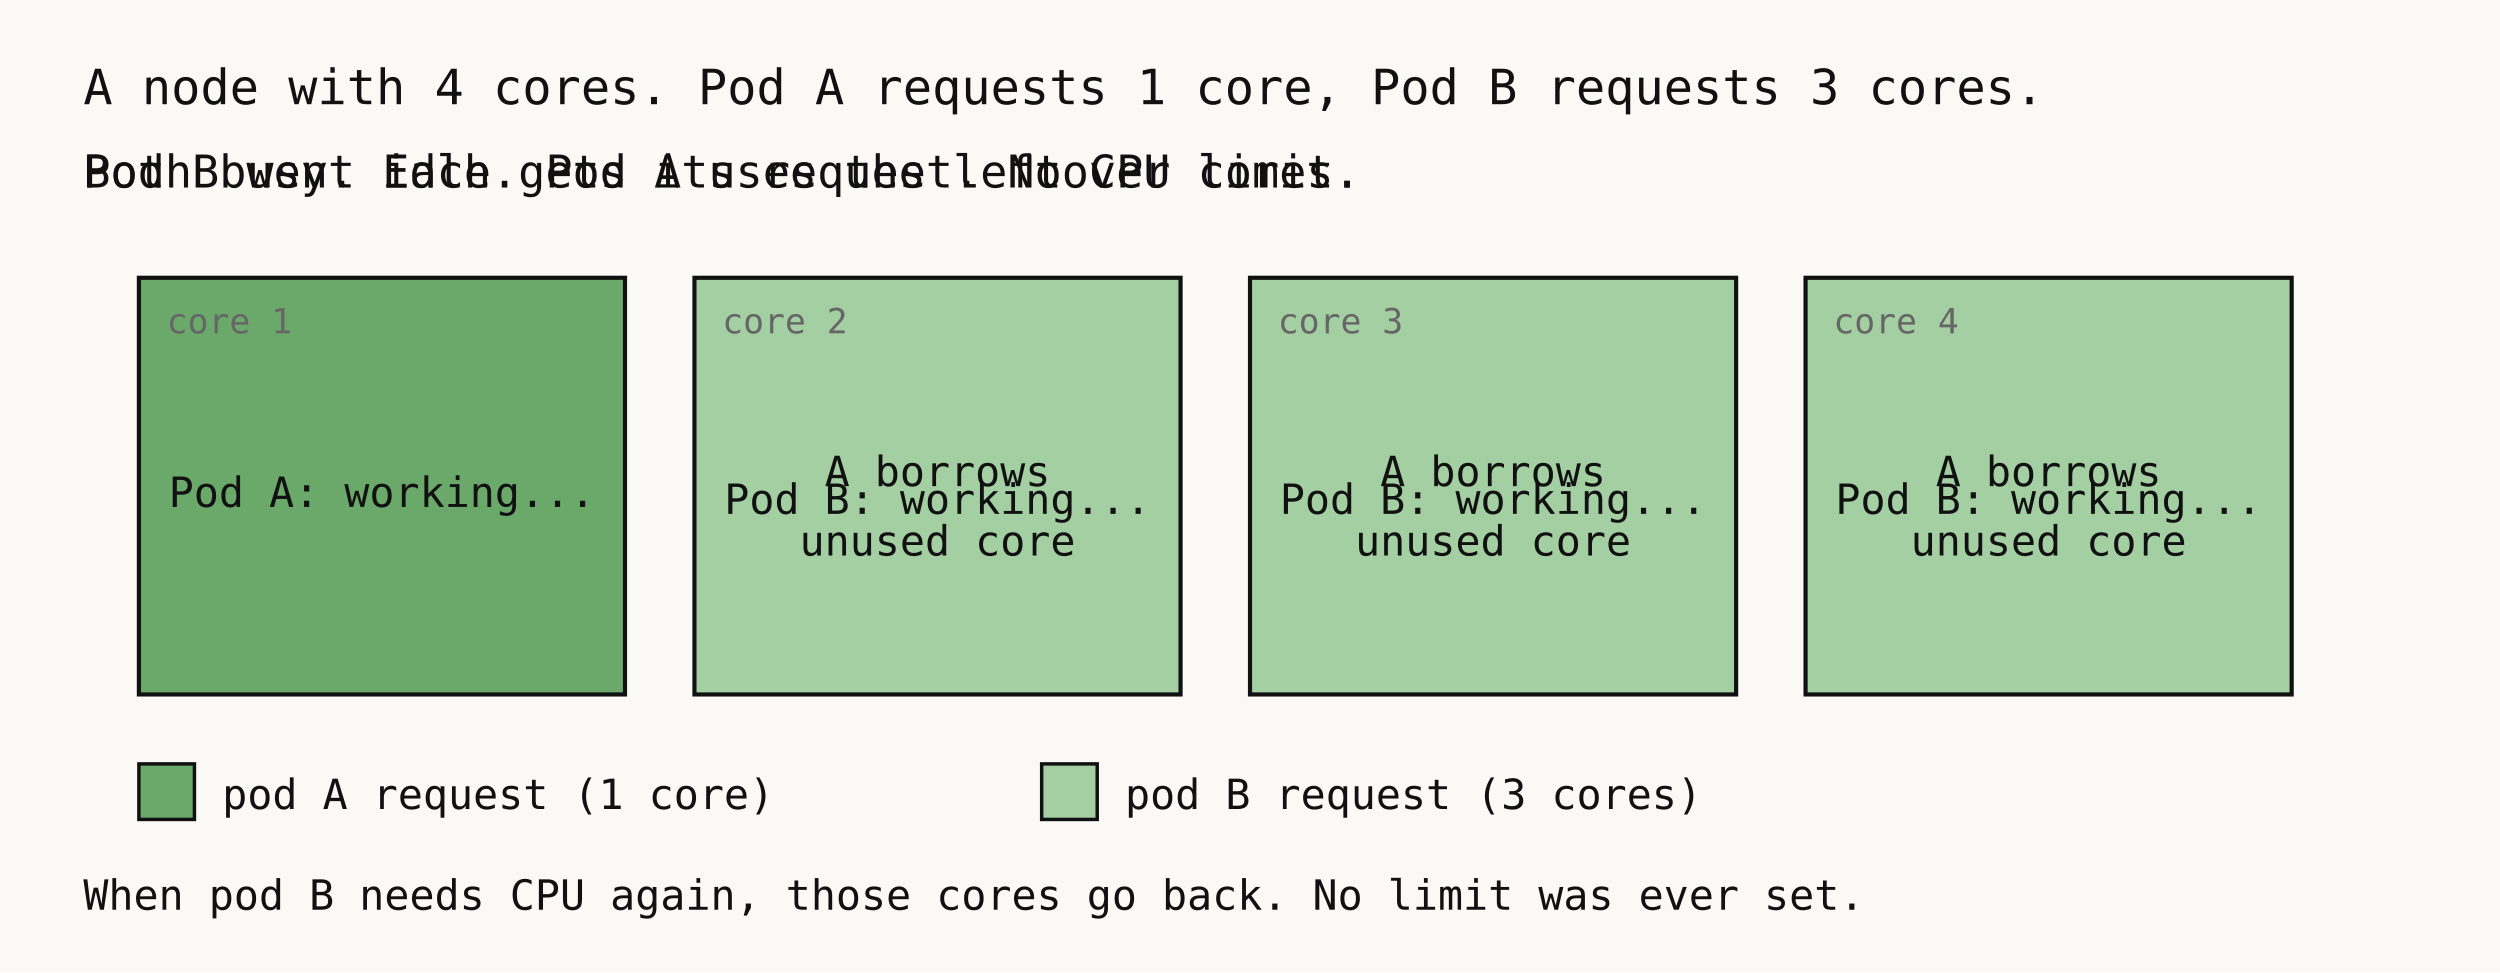
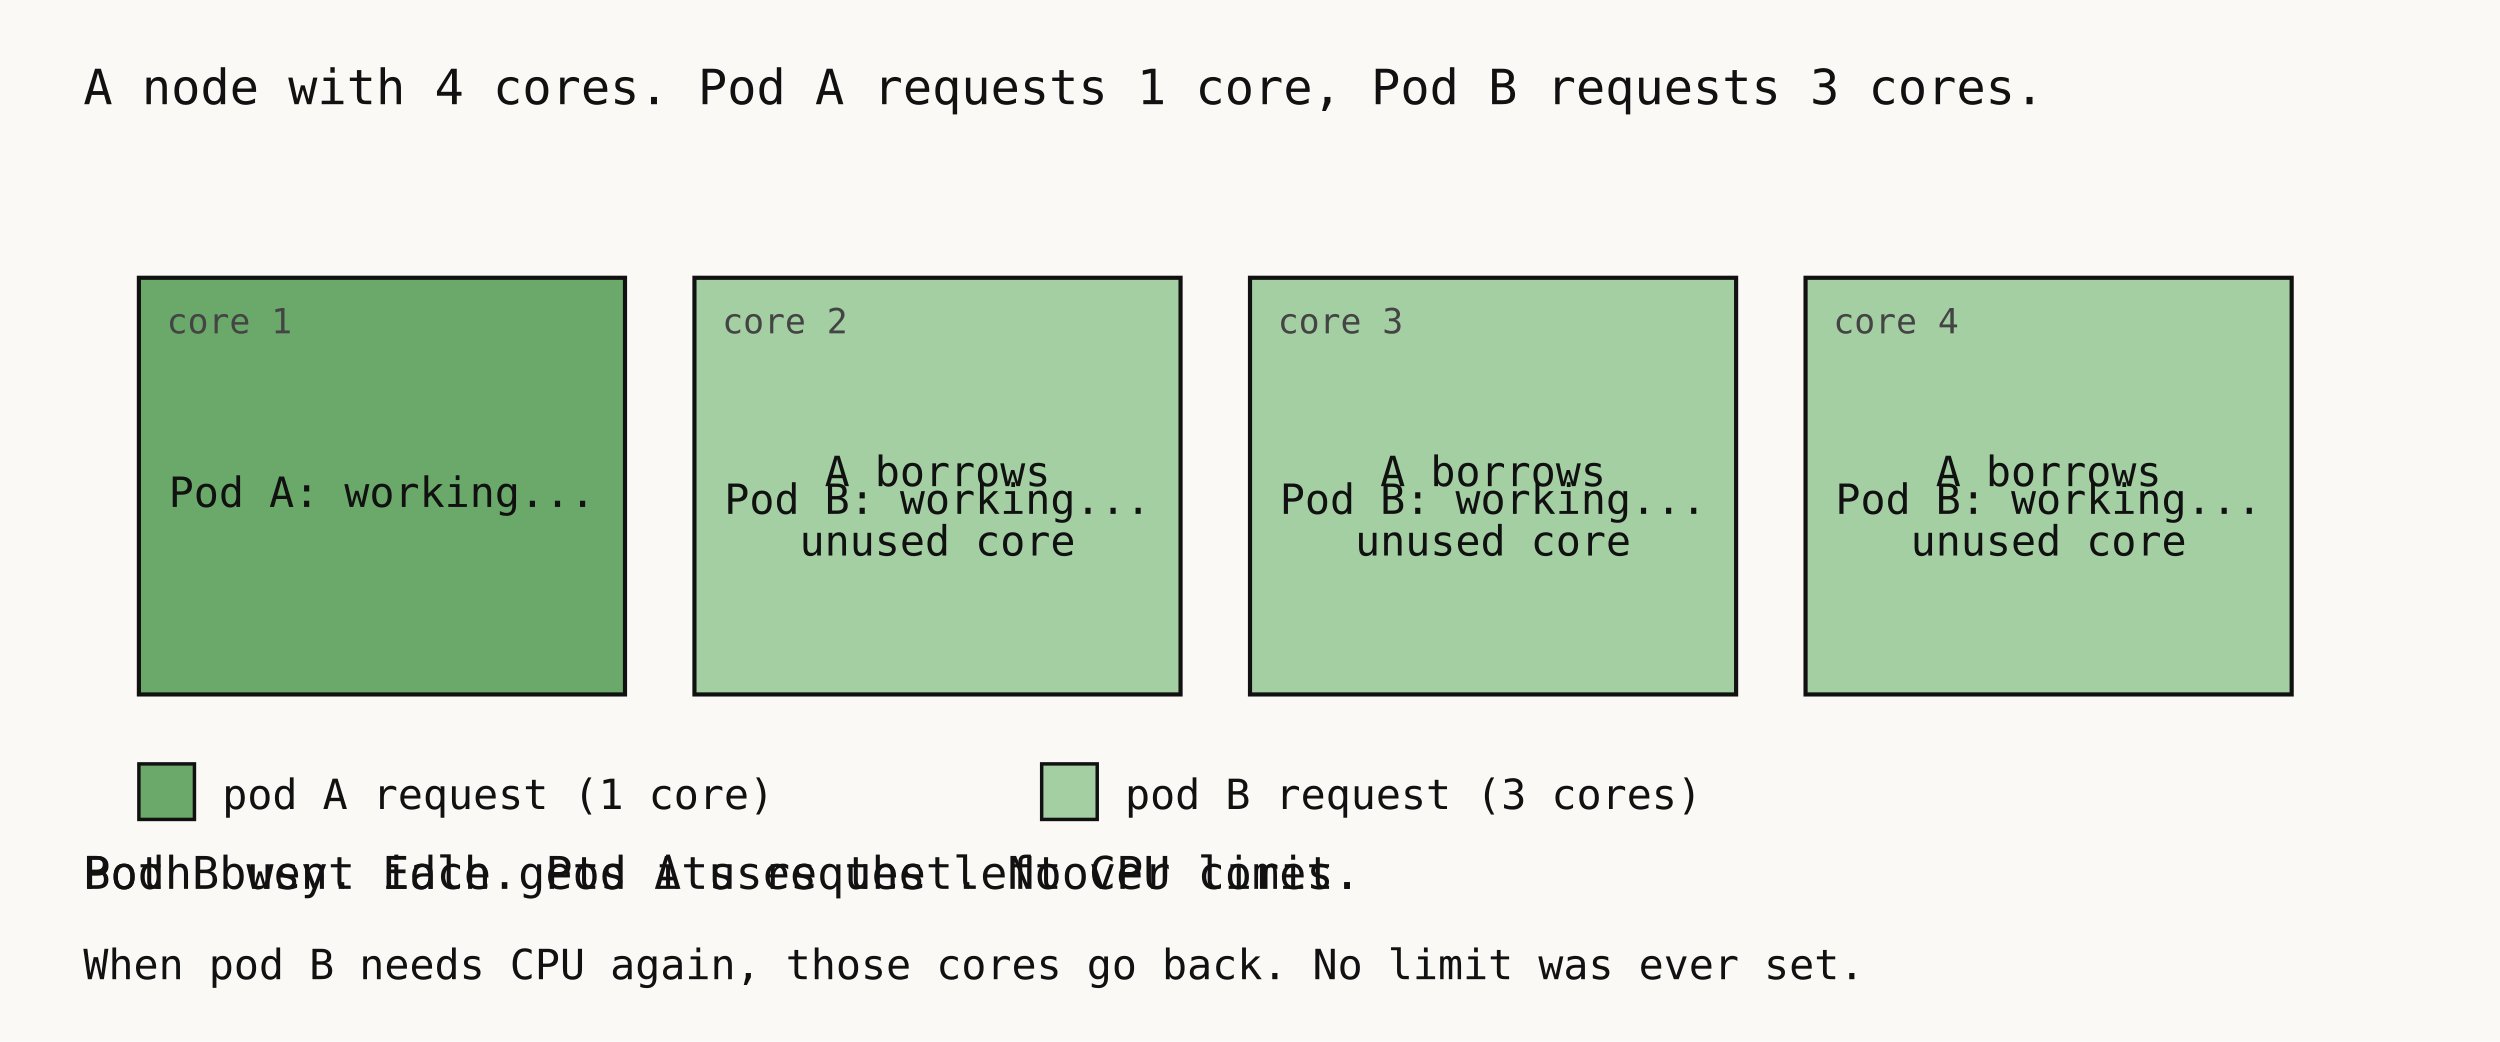
- <svg xmlns="http://www.w3.org/2000/svg" width="720" height="280" viewBox="0 0 720 280">
+ <svg xmlns="http://www.w3.org/2000/svg" width="720" height="300" viewBox="0 0 720 300">
  <style>
    text { font-family: ui-monospace, SFMono-Regular, Menlo, monospace; }
    .title { font-size: 14px; fill: #111; }
    .sub { font-size: 13px; fill: #111; }
    .tiny { font-size: 12px; fill: #111; }
    .core { stroke: #111; stroke-width: 1.2; }
-     .coreno { font-size: 10px; fill: #666; }
+     .coreno { font-size: 10px; fill: #444; }
    #capBusy { animation: first 5s linear infinite; }
    #capIdle { animation: second 5s linear infinite; }
    #c2, #c3, #c4 { animation: borrow 5s linear infinite; }
    #labB2, #labB3, #labB4 { animation: first 5s linear infinite; }
    #labA2, #labA3, #labA4, #labA2b, #labA3b, #labA4b { animation: second 5s linear infinite; }
    @keyframes first {
      0%, 47% { opacity: 1; } 50%, 100% { opacity: 0; }
    }
    @keyframes second {
      0%, 47% { opacity: 0; } 50%, 100% { opacity: 1; }
    }
    @keyframes borrow {
      0%, 47% { fill: #a3cfa3; }
      50%, 100% { fill: #6aa96a; }
    }
  </style>
-   <rect width="720" height="280" fill="#faf9f6" />
+   <rect width="720" height="300" fill="#faf9f6" />
  <text class="title" x="24" y="30">A node with 4 cores. Pod A requests 1 core, Pod B requests 3 cores.</text>
-   <text id="capBusy" class="sub" x="24" y="54">Both busy. Each gets its request. No CPU limit.</text>
-   <text id="capIdle" class="sub" x="24" y="54">Pod B went idle. Pod A uses the leftover cores.</text>
  <rect class="core" x="40" y="80" width="140" height="120" fill="#6aa96a" />
  <text class="coreno" x="48" y="96">core 1</text>
  <text class="tiny" x="110" y="146" text-anchor="middle">Pod A: working...</text>
  <rect id="c2" class="core" x="200" y="80" width="140" height="120" fill="#a3cfa3" />
  <text class="coreno" x="208" y="96">core 2</text>
  <text id="labB2" class="tiny" x="270" y="148" text-anchor="middle">Pod B: working...</text>
  <text id="labA2" class="tiny" x="270" y="140" text-anchor="middle">A borrows</text>
  <text id="labA2b" class="tiny" x="270" y="160" text-anchor="middle">unused core</text>
  <rect id="c3" class="core" x="360" y="80" width="140" height="120" fill="#a3cfa3" />
  <text class="coreno" x="368" y="96">core 3</text>
  <text id="labB3" class="tiny" x="430" y="148" text-anchor="middle">Pod B: working...</text>
  <text id="labA3" class="tiny" x="430" y="140" text-anchor="middle">A borrows</text>
  <text id="labA3b" class="tiny" x="430" y="160" text-anchor="middle">unused core</text>
  <rect id="c4" class="core" x="520" y="80" width="140" height="120" fill="#a3cfa3" />
  <text class="coreno" x="528" y="96">core 4</text>
  <text id="labB4" class="tiny" x="590" y="148" text-anchor="middle">Pod B: working...</text>
  <text id="labA4" class="tiny" x="590" y="140" text-anchor="middle">A borrows</text>
  <text id="labA4b" class="tiny" x="590" y="160" text-anchor="middle">unused core</text>
  <rect x="40" y="220" width="16" height="16" fill="#6aa96a" stroke="#111" />
  <text class="tiny" x="64" y="233">pod A request (1 core)</text>
  <rect x="300" y="220" width="16" height="16" fill="#a3cfa3" stroke="#111" />
  <text class="tiny" x="324" y="233">pod B request (3 cores)</text>
-   <text class="tiny" x="24" y="262">When pod B needs CPU again, those cores go back. No limit was ever set.</text>
+   <text id="capBusy" class="sub" x="24" y="256">Both busy. Each gets its request. No CPU limit.</text>
+   <text id="capIdle" class="sub" x="24" y="256">Pod B went idle. Pod A uses the leftover cores.</text>
+   <text class="tiny" x="24" y="282">When pod B needs CPU again, those cores go back. No limit was ever set.</text>
</svg>
